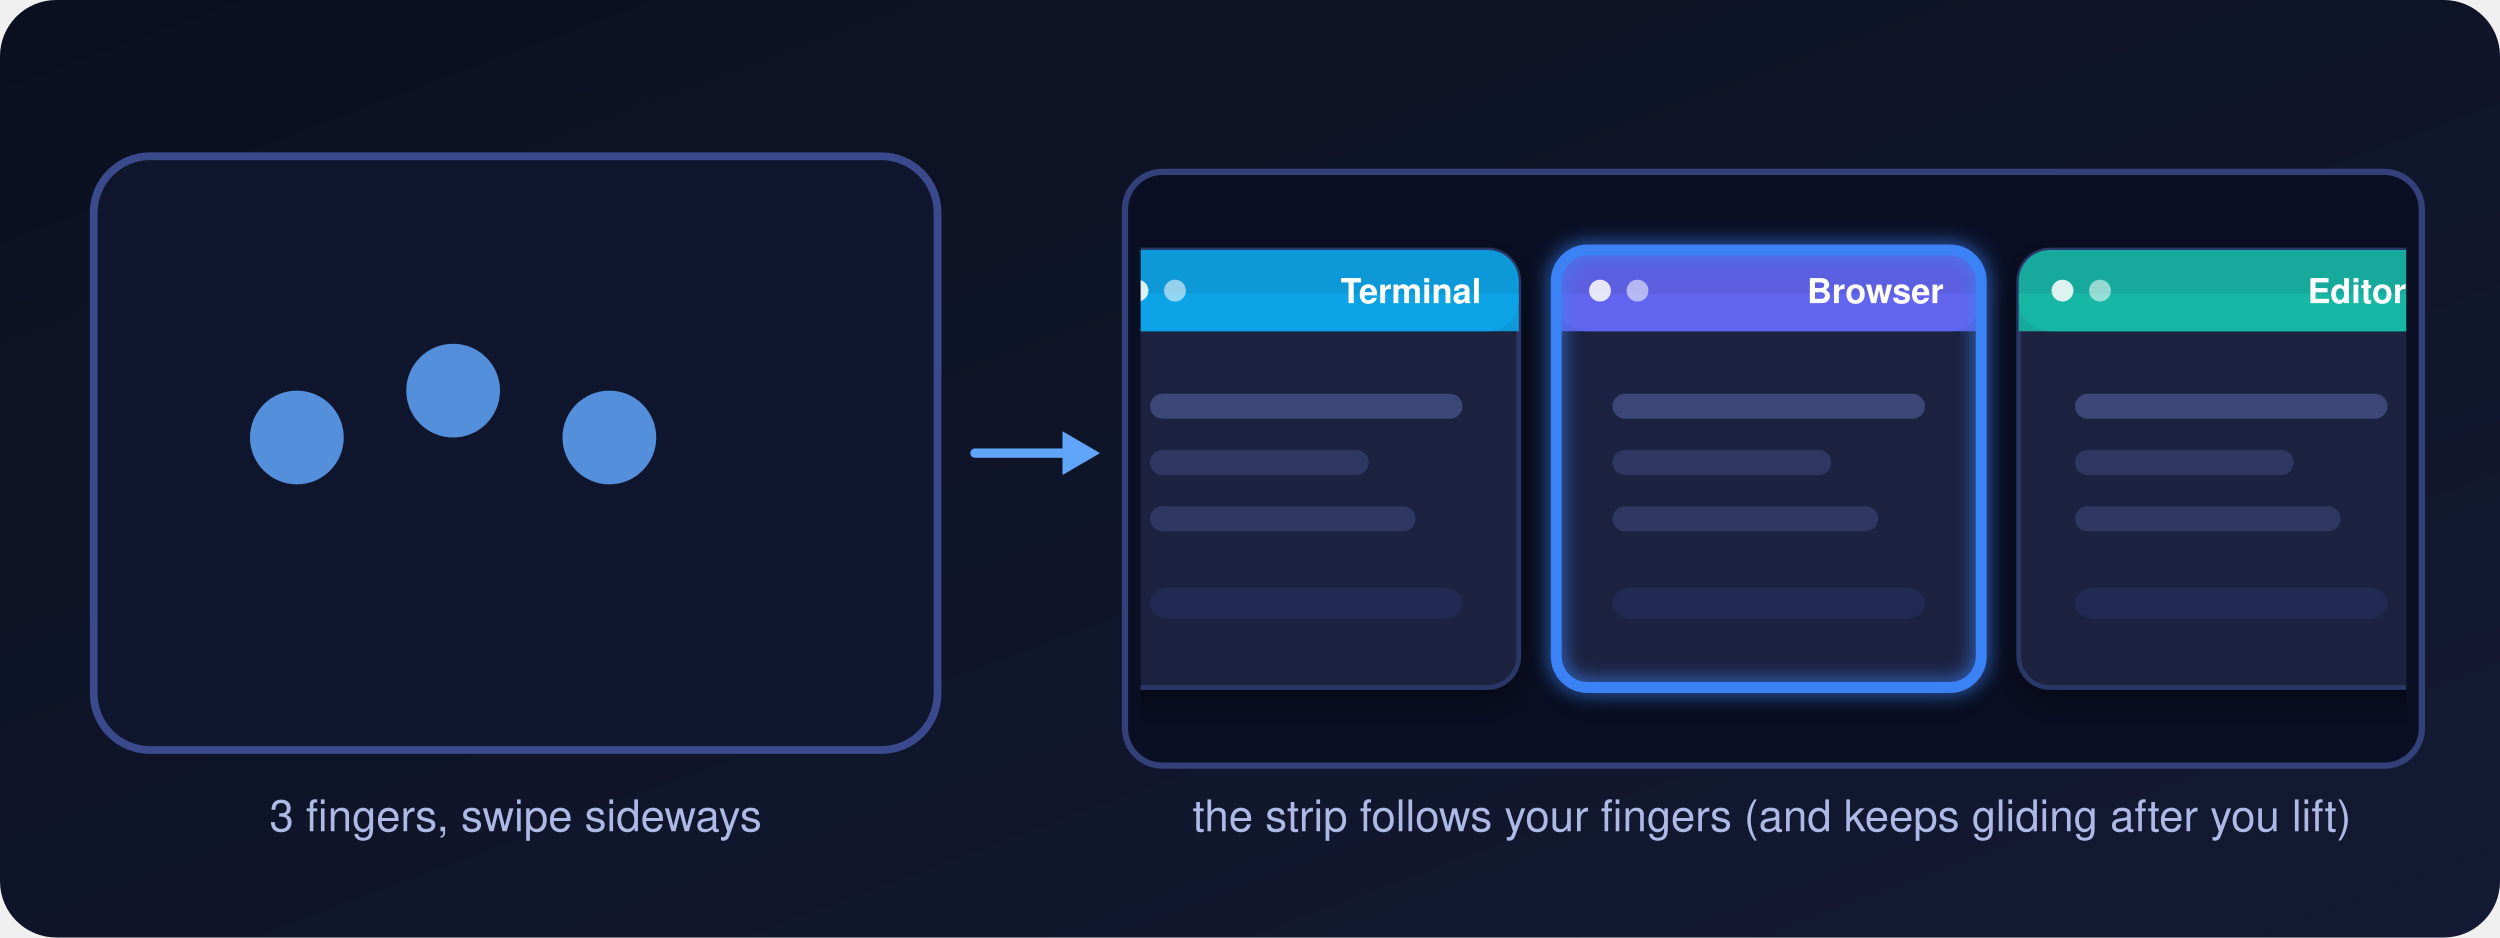
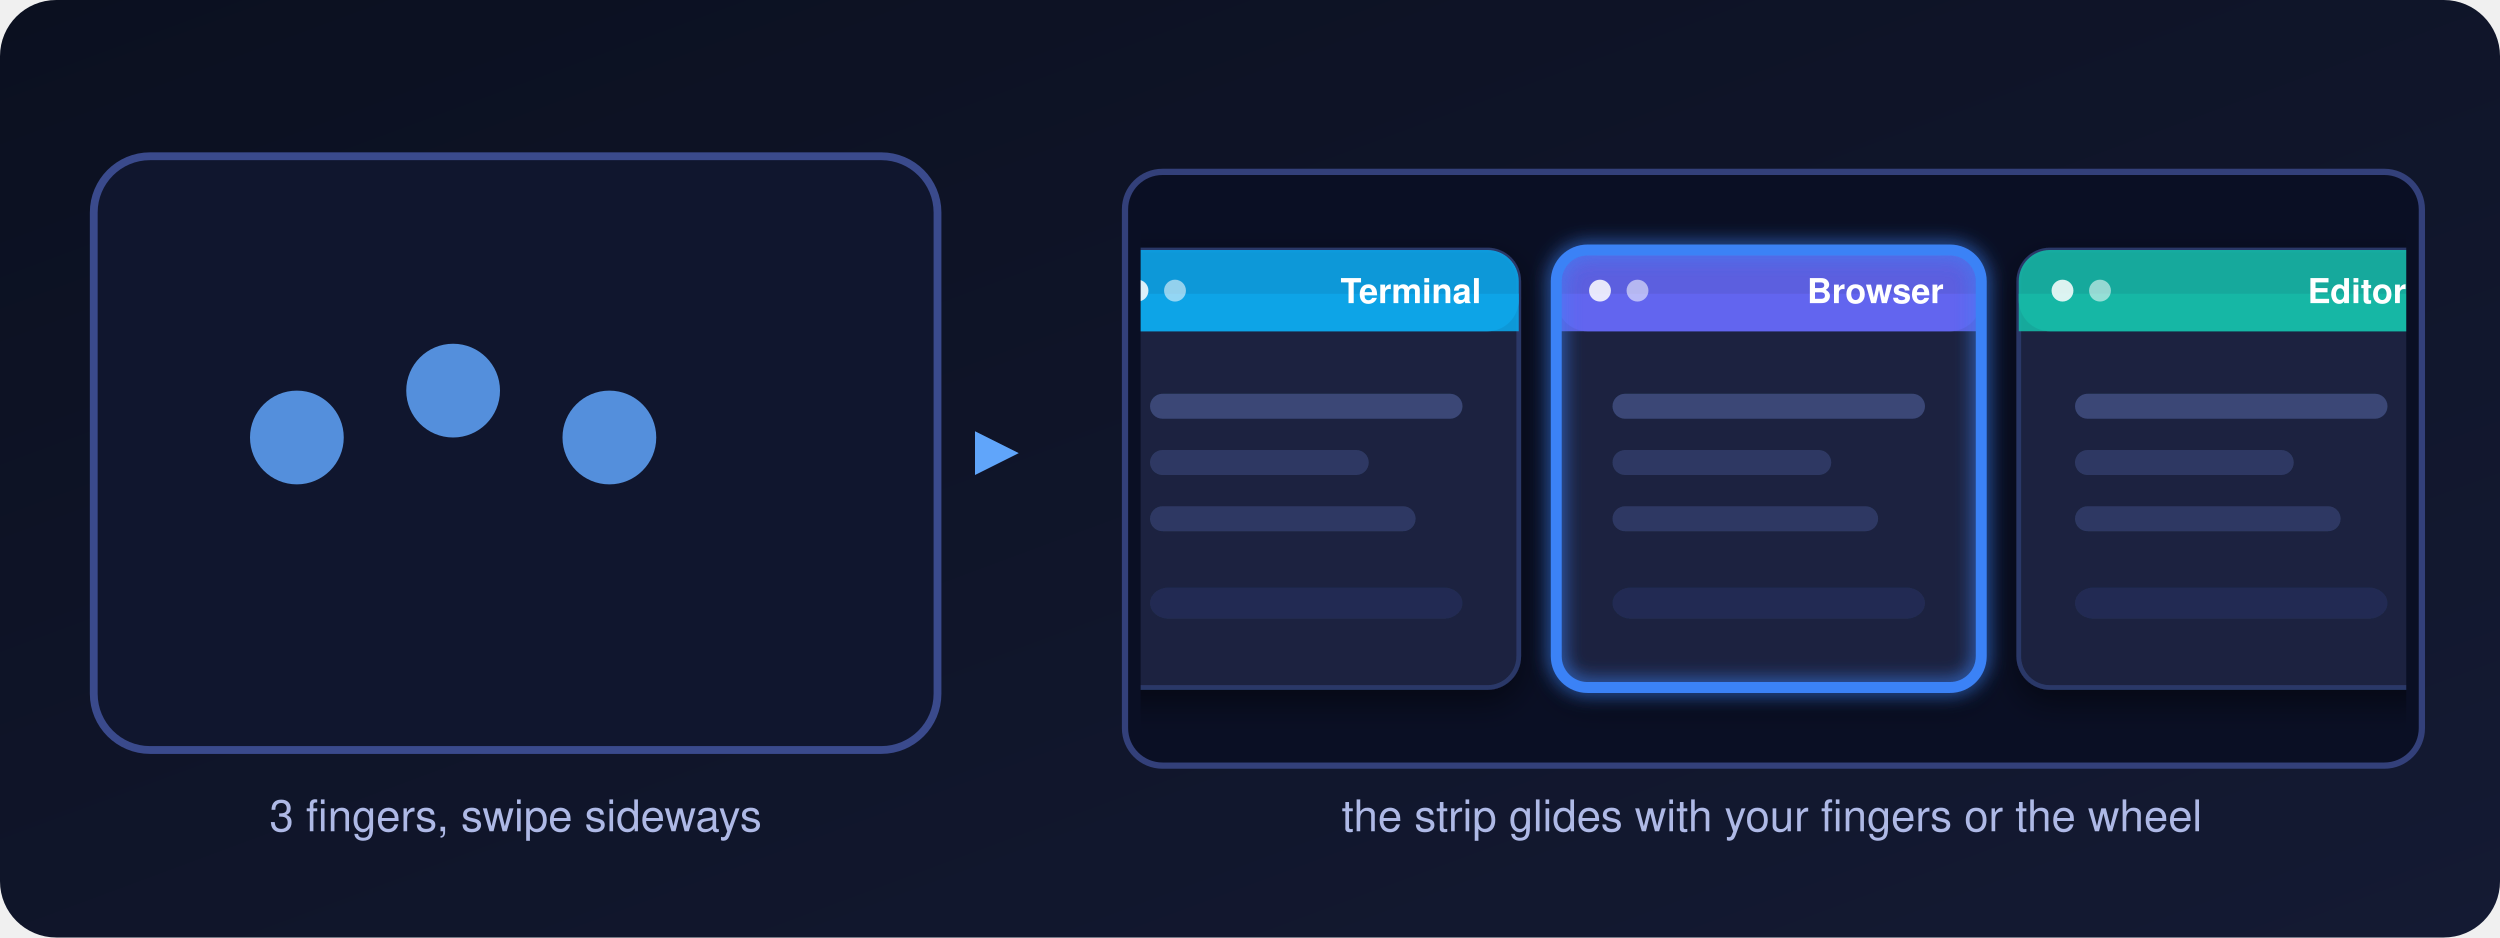
- <svg xmlns="http://www.w3.org/2000/svg" viewBox="0 0 800 300" width="800" height="300" role="img" aria-label="Animation: three fingers swipe sideways on the touchpad and the window strip scrolls with them">
+ <svg xmlns="http://www.w3.org/2000/svg" viewBox="0 0 800 300" width="800" height="300" role="img" aria-label="Animation: three fingers swipe on the touchpad and the strip scrolls; the touchpad then turns into a mouse and the wheel scrolls it too">
  <defs>
    <linearGradient id="bg" x1="0" y1="0" x2="1" y2="1">
      <stop offset="0" stop-color="#0b1020" />
      <stop offset="1" stop-color="#141a33" />
    </linearGradient>
    <filter id="glow" x="-20%" y="-20%" width="140%" height="140%">
      <feGaussianBlur stdDeviation="3" result="b" />
      <feMerge>
        <feMergeNode in="b" />
        <feMergeNode in="SourceGraphic" />
      </feMerge>
    </filter>
    <filter id="shadow" x="-20%" y="-20%" width="140%" height="150%">
      <feDropShadow dx="0" dy="4" stdDeviation="5" flood-color="#000" flood-opacity=".45" />
    </filter>
  </defs>
+   <clipPath id="wheel">
+     <rect x="192" y="96" width="16" height="34" rx="8" />
+   </clipPath>
+   <clipPath id="s2">
+     <rect x="365" y="60" width="405" height="180" rx="10" />
+   </clipPath>
  <rect width="800" height="300" rx="18" fill="url(#bg)" />
-   <rect x="30" y="50" width="270" height="190" rx="18" fill="#10162e" stroke="#3a4a8c" stroke-width="2.5" />
-   <text x="165" y="266" text-anchor="middle" font-family="Segoe UI, system-ui, -apple-system, Helvetica, Arial, sans-serif" font-size="14" fill="#aeb9e6">3 fingers, swipe sideways</text>
+   <rect x="30" y="50" width="270" height="190" rx="18" fill="#10162e" stroke="#3a4a8c" stroke-width="2.5">
+     <animate attributeName="x" values="30;30;150;150;30;30" keyTimes="0;.42;.5;.88;.98;1" dur="13s" repeatCount="indefinite" calcMode="spline" keySplines="0 0 1 1;.4 0 .2 1;0 0 1 1;.4 0 .2 1;0 0 1 1" />
+     <animate attributeName="y" values="50;50;80;80;50;50" keyTimes="0;.42;.5;.88;.98;1" dur="13s" repeatCount="indefinite" calcMode="spline" keySplines="0 0 1 1;.4 0 .2 1;0 0 1 1;.4 0 .2 1;0 0 1 1" />
+     <animate attributeName="width" values="270;270;100;100;270;270" keyTimes="0;.42;.5;.88;.98;1" dur="13s" repeatCount="indefinite" calcMode="spline" keySplines="0 0 1 1;.4 0 .2 1;0 0 1 1;.4 0 .2 1;0 0 1 1" />
+     <animate attributeName="height" values="190;190;160;160;190;190" keyTimes="0;.42;.5;.88;.98;1" dur="13s" repeatCount="indefinite" calcMode="spline" keySplines="0 0 1 1;.4 0 .2 1;0 0 1 1;.4 0 .2 1;0 0 1 1" />
+     <animate attributeName="rx" values="18;18;48;48;18;18" keyTimes="0;.42;.5;.88;.98;1" dur="13s" repeatCount="indefinite" calcMode="spline" keySplines="0 0 1 1;.4 0 .2 1;0 0 1 1;.4 0 .2 1;0 0 1 1" />
+   </rect>
  <g>
-     <animateTransform attributeName="transform" type="translate" values="0 0;0 0;110 0;110 0;0 0" keyTimes="0;.1;.55;.8;1" dur="5s" repeatCount="indefinite" calcMode="spline" keySplines="0 0 1 1;.4 0 .2 1;0 0 1 1;.4 0 .2 1" />
-     <animate attributeName="opacity" values="0;1;1;0;0" keyTimes="0;.08;.6;.72;1" dur="5s" repeatCount="indefinite" />
+     <animateTransform attributeName="transform" type="translate" values="0 0;0 0;110 0;110 0" keyTimes="0;.06;.30;1" dur="13s" repeatCount="indefinite" />
+     <animate attributeName="opacity" values="0;1;1;0;0" keyTimes="0;.04;.36;.42;1" dur="13s" repeatCount="indefinite" />
    <circle cx="95" cy="140" r="15" fill="#60a5fa" opacity=".85" />
    <circle cx="145" cy="125" r="15" fill="#60a5fa" opacity=".85" />
    <circle cx="195" cy="140" r="15" fill="#60a5fa" opacity=".85" />
  </g>
-   <path d="M312 145 h28" stroke="#60a5fa" stroke-width="3" stroke-linecap="round" marker-end="url(#arr)" />
-   <polygon points="340,138 352,145 340,152" fill="#60a5fa" />
-   <clipPath id="s2">
-     <rect x="365" y="60" width="405" height="180" rx="10" />
-   </clipPath>
+   <g opacity="0">
+     <animate attributeName="opacity" values="0;0;1;1;0;0" keyTimes="0;.46;.52;.88;.94;1" dur="13s" repeatCount="indefinite" />
+     <line x1="200" y1="80" x2="200" y2="140" stroke="#3a4a8c" stroke-width="2" />
+     <rect x="192" y="96" width="16" height="34" rx="8" fill="#1b2340" stroke="#60a5fa" stroke-width="2" />
+     <g clip-path="url(#wheel)">
+       <g>
+         <animateTransform attributeName="transform" type="translate" values="0 0;0 0;0 40;0 40" keyTimes="0;.55;.78;1" dur="13s" repeatCount="indefinite" />
+         <rect x="192" y="76" width="16" height="3" fill="#60a5fa" />
+         <rect x="192" y="86" width="16" height="3" fill="#60a5fa" />
+         <rect x="192" y="96" width="16" height="3" fill="#60a5fa" />
+         <rect x="192" y="106" width="16" height="3" fill="#60a5fa" />
+         <rect x="192" y="116" width="16" height="3" fill="#60a5fa" />
+         <rect x="192" y="126" width="16" height="3" fill="#60a5fa" />
+       </g>
+     </g>
+     <rect x="108" y="40" width="54" height="26" rx="6" fill="#222c52" stroke="#4a5aa6" stroke-width="1.5" />
+     <text x="135" y="58" text-anchor="middle" font-family="Segoe UI, system-ui, -apple-system, Helvetica, Arial, sans-serif" font-size="13" font-weight="600" fill="#dbe3ff">Win</text>
+     <text x="178" y="58" font-family="Segoe UI, system-ui, -apple-system, Helvetica, Arial, sans-serif" font-size="20" fill="#aeb9e6">+</text>
+   </g>
+   <text x="165" y="266" text-anchor="middle" font-family="Segoe UI, system-ui, -apple-system, Helvetica, Arial, sans-serif" font-size="14" fill="#aeb9e6">
+     <animate attributeName="opacity" values="1;1;0;0;1;1" keyTimes="0;.4;.46;.9;.96;1" dur="13s" repeatCount="indefinite" />3 fingers, swipe sideways</text>
+   <text x="165" y="266" text-anchor="middle" font-family="Segoe UI, system-ui, -apple-system, Helvetica, Arial, sans-serif" font-size="14" fill="#aeb9e6" opacity="0">
+     <animate attributeName="opacity" values="0;0;1;1;0;0" keyTimes="0;.46;.52;.88;.94;1" dur="13s" repeatCount="indefinite" />or hold Win and turn the mouse wheel</text>
+   <polygon points="312,138 326,145 312,152" fill="#60a5fa" />
  <rect x="360" y="55" width="415" height="190" rx="12" fill="#0a0f24" stroke="#33407a" stroke-width="2" />
  <g clip-path="url(#s2)">
    <g>
-       <animateTransform attributeName="transform" type="translate" values="0 0;0 0;-148 0;-148 0;0 0" keyTimes="0;.1;.55;.8;1" dur="5s" repeatCount="indefinite" calcMode="spline" keySplines="0 0 1 1;.4 0 .2 1;0 0 1 1;.4 0 .2 1" />
+       <animateTransform attributeName="transform" type="translate" values="0 0;0 0;-148 0;-148 0;-148 0;-296 0;-296 0;0 0" keyTimes="0;.06;.30;.45;.55;.78;.9;1" dur="13s" repeatCount="indefinite" calcMode="spline" keySplines="0 0 1 1;.4 0 .2 1;0 0 1 1;0 0 1 1;.4 0 .2 1;0 0 1 1;.4 0 .2 1" />
      <g transform="translate(350 80)" filter="url(#shadow)">
        <rect width="136" height="140" rx="10" fill="#1b2340" stroke="#2c3868" stroke-width="1.5" />
        <rect width="136" height="26" rx="10" fill="#0ea5e9" opacity=".9" />
        <rect y="14" width="136" height="12" fill="#0ea5e9" opacity=".9" />
        <circle cx="14" cy="13" r="3.5" fill="#fff" opacity=".85" />
        <circle cx="26" cy="13" r="3.5" fill="#fff" opacity=".55" />
        <text x="124" y="17" text-anchor="end" font-family="Segoe UI, system-ui, -apple-system, Helvetica, Arial, sans-serif" font-size="11" font-weight="600" fill="#fff">Terminal</text>
        <rect x="18" y="46" width="100" height="8" rx="4" fill="#3a4676" />
        <rect x="18" y="64" width="70" height="8" rx="4" fill="#2f3963" />
        <rect x="18" y="82" width="85" height="8" rx="4" fill="#2f3963" />
        <rect x="18" y="108" width="100" height="10" rx="6" fill="#222c52" />
      </g>
      <g transform="translate(498 80)" filter="url(#shadow)">
        <rect width="136" height="140" rx="10" fill="#1b2340" stroke="#2c3868" stroke-width="1.5" />
        <rect width="136" height="26" rx="10" fill="#6366f1" opacity=".9" />
        <rect y="14" width="136" height="12" fill="#6366f1" opacity=".9" />
        <circle cx="14" cy="13" r="3.5" fill="#fff" opacity=".85" />
        <circle cx="26" cy="13" r="3.5" fill="#fff" opacity=".55" />
        <text x="124" y="17" text-anchor="end" font-family="Segoe UI, system-ui, -apple-system, Helvetica, Arial, sans-serif" font-size="11" font-weight="600" fill="#fff">Browser</text>
        <rect x="18" y="46" width="100" height="8" rx="4" fill="#3a4676" />
        <rect x="18" y="64" width="70" height="8" rx="4" fill="#2f3963" />
        <rect x="18" y="82" width="85" height="8" rx="4" fill="#2f3963" />
        <rect x="18" y="108" width="100" height="10" rx="6" fill="#222c52" />
      </g>
      <g transform="translate(646 80)" filter="url(#shadow)">
        <rect width="136" height="140" rx="10" fill="#1b2340" stroke="#2c3868" stroke-width="1.5" />
        <rect width="136" height="26" rx="10" fill="#14b8a6" opacity=".9" />
        <rect y="14" width="136" height="12" fill="#14b8a6" opacity=".9" />
        <circle cx="14" cy="13" r="3.5" fill="#fff" opacity=".85" />
        <circle cx="26" cy="13" r="3.5" fill="#fff" opacity=".55" />
        <text x="124" y="17" text-anchor="end" font-family="Segoe UI, system-ui, -apple-system, Helvetica, Arial, sans-serif" font-size="11" font-weight="600" fill="#fff">Editor</text>
        <rect x="18" y="46" width="100" height="8" rx="4" fill="#3a4676" />
        <rect x="18" y="64" width="70" height="8" rx="4" fill="#2f3963" />
        <rect x="18" y="82" width="85" height="8" rx="4" fill="#2f3963" />
        <rect x="18" y="108" width="100" height="10" rx="6" fill="#222c52" />
      </g>
      <g transform="translate(794 80)" filter="url(#shadow)">
        <rect width="136" height="140" rx="10" fill="#1b2340" stroke="#2c3868" stroke-width="1.5" />
        <rect width="136" height="26" rx="10" fill="#ec4899" opacity=".9" />
        <rect y="14" width="136" height="12" fill="#ec4899" opacity=".9" />
        <circle cx="14" cy="13" r="3.5" fill="#fff" opacity=".85" />
        <circle cx="26" cy="13" r="3.5" fill="#fff" opacity=".55" />
        <text x="124" y="17" text-anchor="end" font-family="Segoe UI, system-ui, -apple-system, Helvetica, Arial, sans-serif" font-size="11" font-weight="600" fill="#fff">Notes</text>
        <rect x="18" y="46" width="100" height="8" rx="4" fill="#3a4676" />
        <rect x="18" y="64" width="70" height="8" rx="4" fill="#2f3963" />
        <rect x="18" y="82" width="85" height="8" rx="4" fill="#2f3963" />
        <rect x="18" y="108" width="100" height="10" rx="6" fill="#222c52" />
      </g>
      <g transform="translate(942 80)" filter="url(#shadow)">
        <rect width="136" height="140" rx="10" fill="#1b2340" stroke="#2c3868" stroke-width="1.5" />
        <rect width="136" height="26" rx="10" fill="#f97316" opacity=".9" />
        <rect y="14" width="136" height="12" fill="#f97316" opacity=".9" />
        <circle cx="14" cy="13" r="3.5" fill="#fff" opacity=".85" />
        <circle cx="26" cy="13" r="3.5" fill="#fff" opacity=".55" />
        <text x="124" y="17" text-anchor="end" font-family="Segoe UI, system-ui, -apple-system, Helvetica, Arial, sans-serif" font-size="11" font-weight="600" fill="#fff">Music</text>
        <rect x="18" y="46" width="100" height="8" rx="4" fill="#3a4676" />
        <rect x="18" y="64" width="70" height="8" rx="4" fill="#2f3963" />
        <rect x="18" y="82" width="85" height="8" rx="4" fill="#2f3963" />
        <rect x="18" y="108" width="100" height="10" rx="6" fill="#222c52" />
      </g>
    </g>
    <rect x="498" y="80" width="136" height="140" rx="10" fill="none" stroke="#3B82F6" stroke-width="3.5" filter="url(#glow)" />
  </g>
-   <text x="567" y="266" text-anchor="middle" font-family="Segoe UI, system-ui, -apple-system, Helvetica, Arial, sans-serif" font-size="14" fill="#aeb9e6">the strip follows your fingers (and keeps gliding after you lift)</text>
+   <text x="567" y="266" text-anchor="middle" font-family="Segoe UI, system-ui, -apple-system, Helvetica, Arial, sans-serif" font-size="14" fill="#aeb9e6">the strip glides with your fingers or the wheel</text>
</svg>
